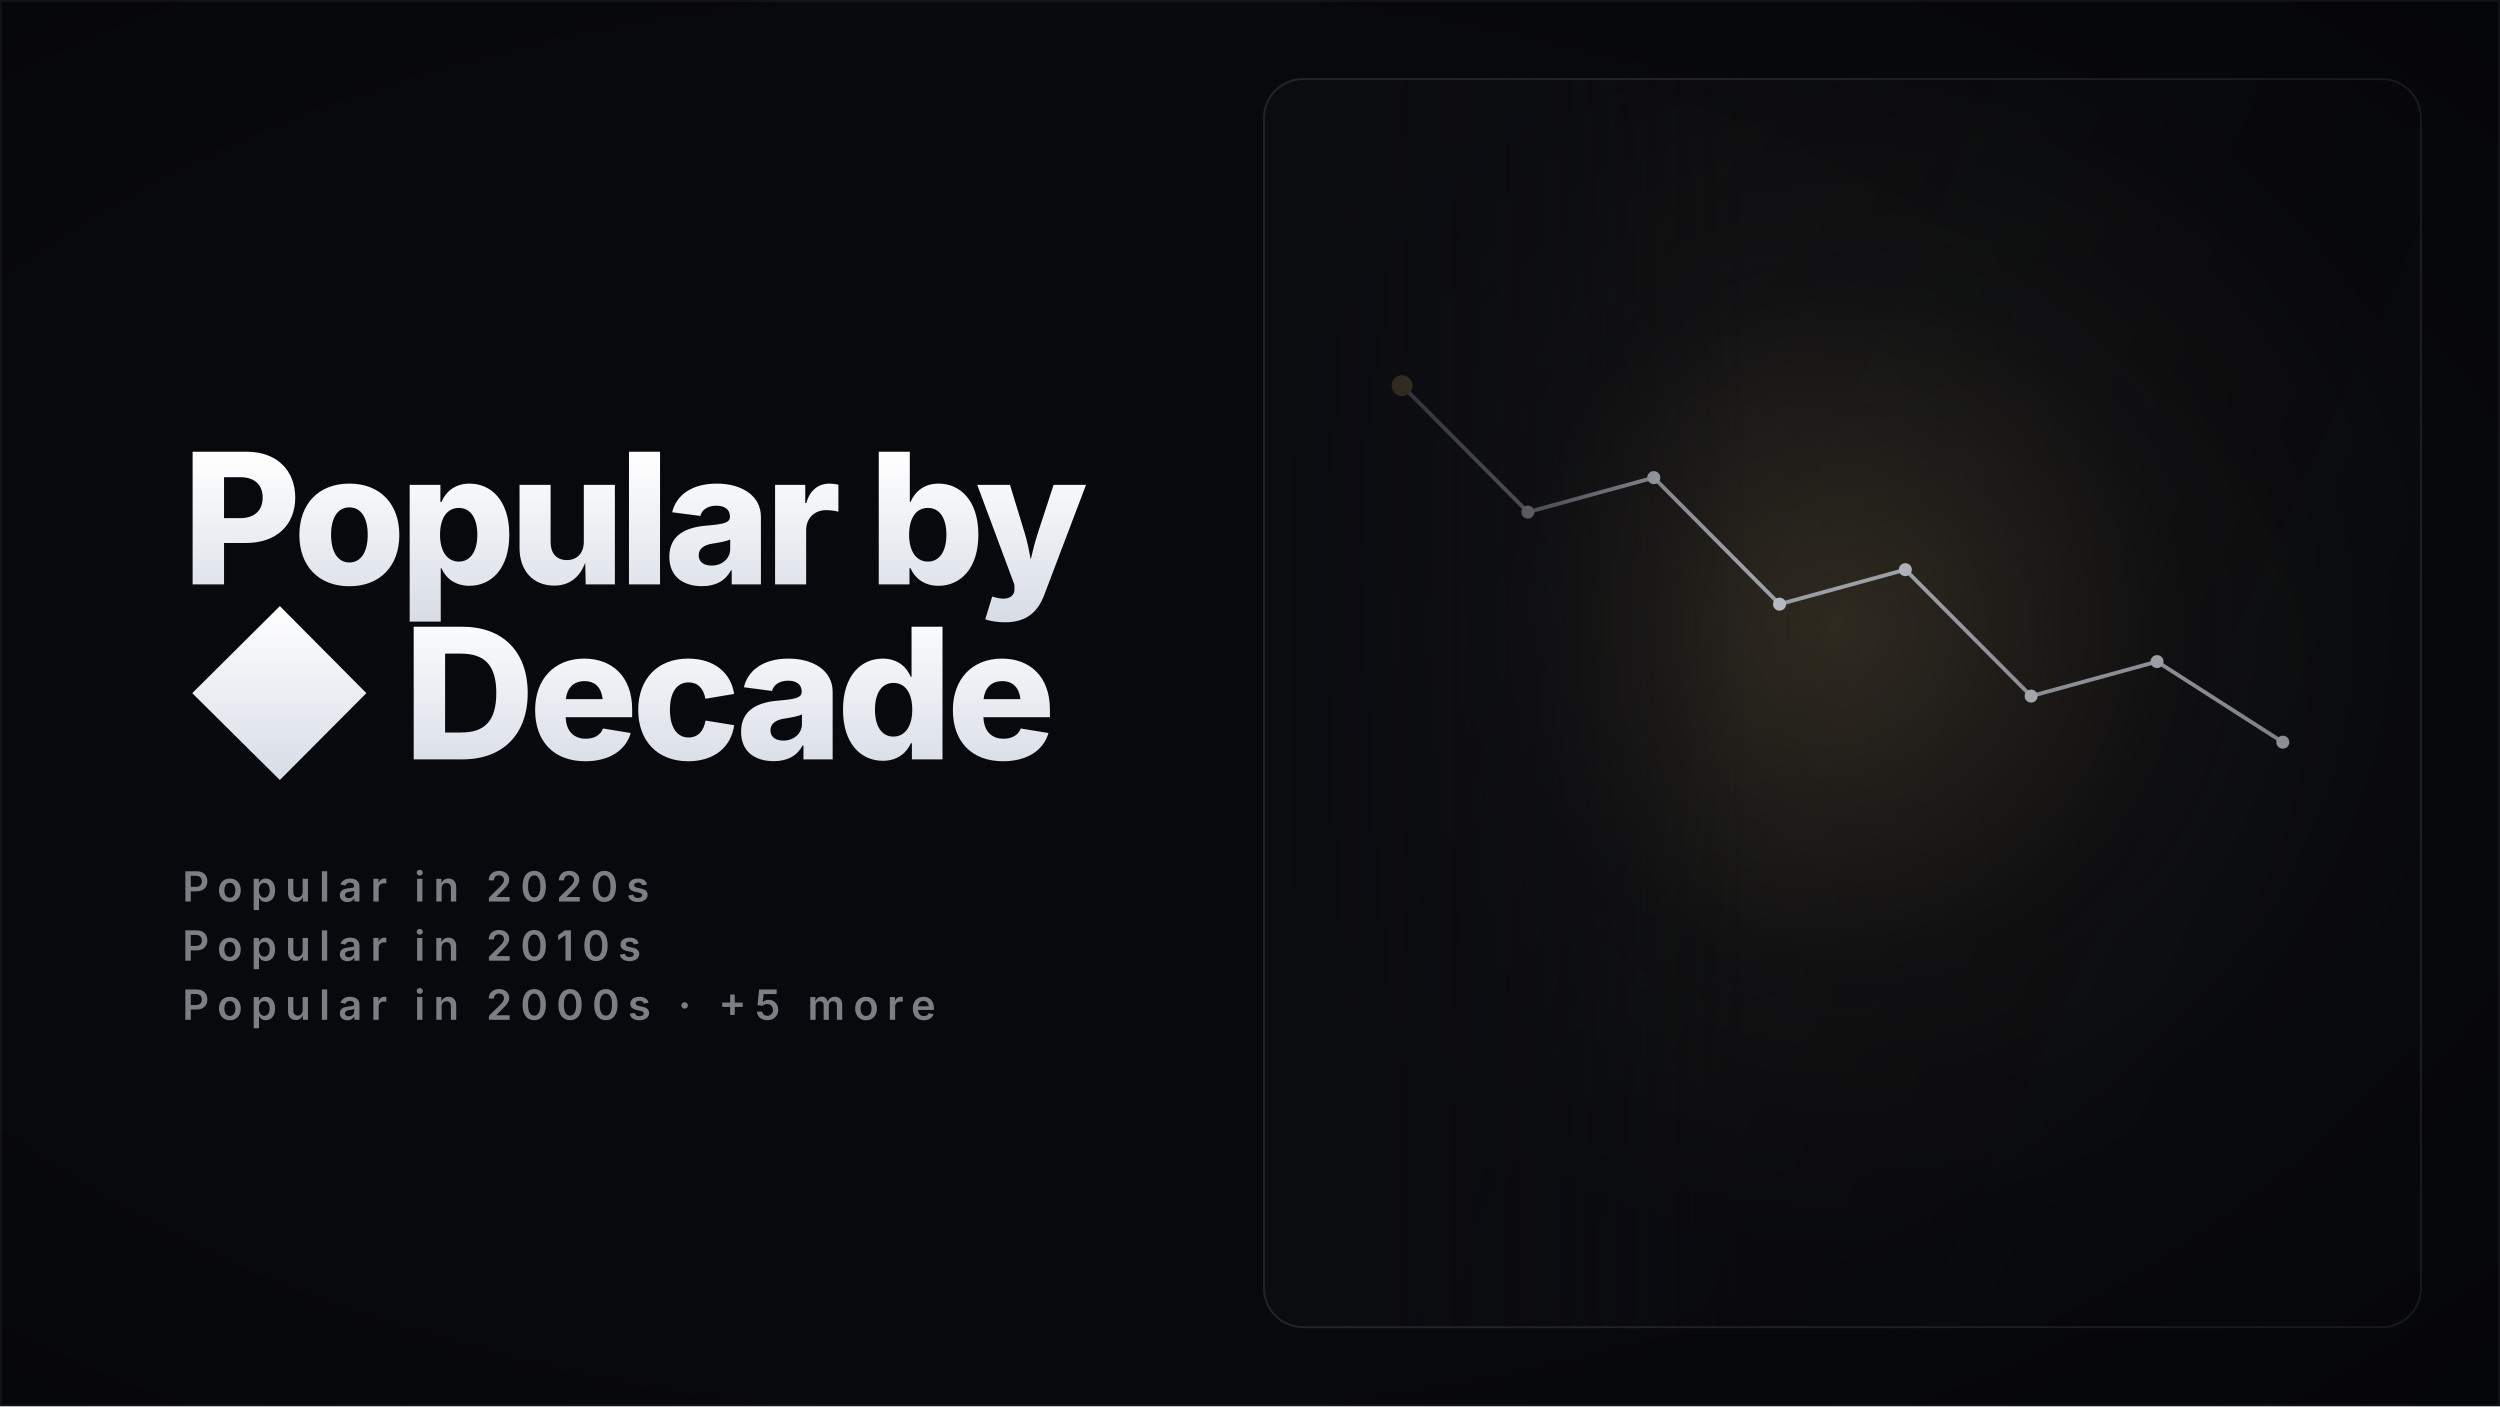
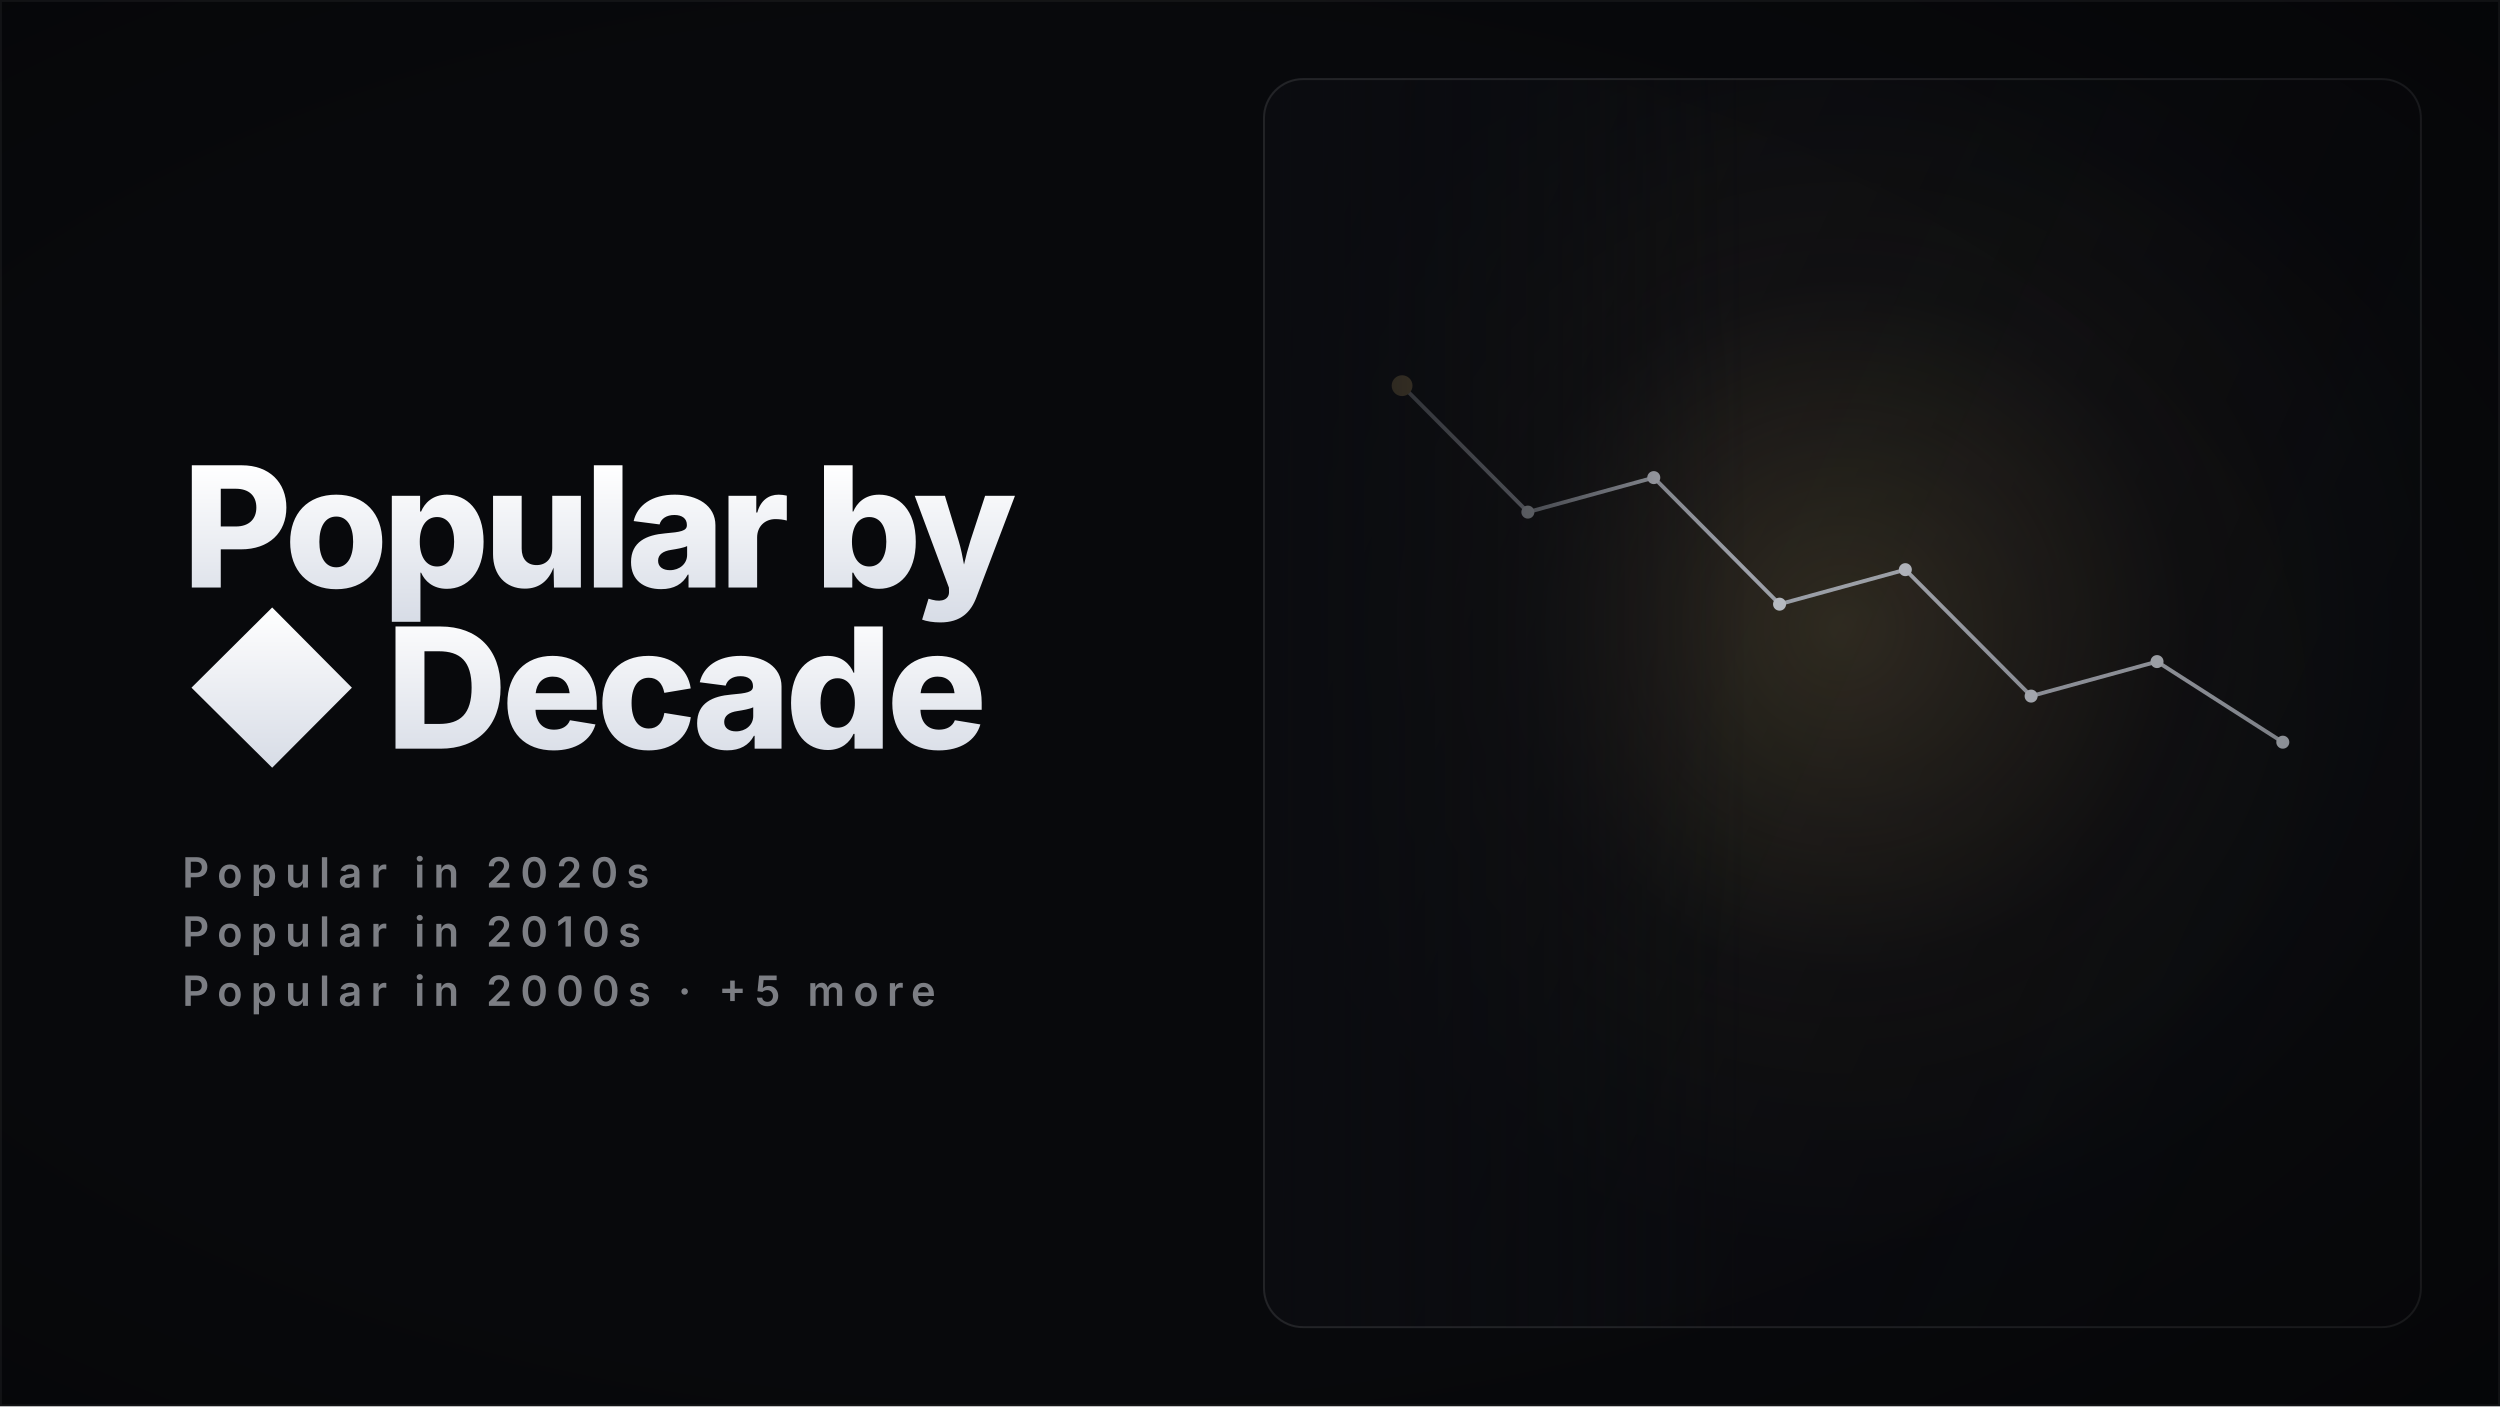
<svg xmlns="http://www.w3.org/2000/svg" width="1920" height="1080" viewBox="0 0 1920 1080" role="img" aria-label="Popular by ◆ Decade — shows collection cover" shape-rendering="geometricPrecision" text-rendering="geometricPrecision">
  <defs>
    <linearGradient id="titleFill" x1="0" y1="0" x2="0" y2="1">
      <stop offset="0" stop-color="#FFFFFF" />
      <stop offset="1" stop-color="#D7DCE6" />
    </linearGradient>
    <linearGradient id="feather" x1="0" y1="0" x2="1" y2="0">
      <stop offset="0" stop-color="#0B0C10" stop-opacity="1" />
      <stop offset="0.6" stop-color="#0B0C10" stop-opacity="0.55" />
      <stop offset="1" stop-color="#0B0C10" stop-opacity="0" />
    </linearGradient>
    <linearGradient id="panelShade" x1="0" y1="0" x2="1" y2="0.5">
      <stop offset="0" stop-color="rgba(6,7,10,0)" />
      <stop offset="1" stop-color="rgba(6,7,10,0.42)" />
    </linearGradient>
    <radialGradient id="vignette" cx="0.42" cy="0.5" r="0.85">
      <stop offset="0.55" stop-color="rgba(0,0,0,0)" />
      <stop offset="1" stop-color="rgba(0,0,0,0.45)" />
    </radialGradient>
    <clipPath id="cardClip">
      <rect x="970" y="60" width="890" height="960" rx="30" />
    </clipPath>
    <linearGradient id="ivoryS" x1="0" y1="0" x2="1" y2="1">
      <stop offset="0" stop-color="#FFFFFF" />
      <stop offset="1" stop-color="#9AA2B4" />
    </linearGradient>
    <radialGradient id="glow" cx="0.5" cy="0.5" r="0.5">
      <stop offset="0" stop-color="#C8A96A" stop-opacity="0.26" />
      <stop offset="0.55" stop-color="#C8A96A" stop-opacity="0.05" />
      <stop offset="1" stop-color="#C8A96A" stop-opacity="0" />
    </radialGradient>
    <linearGradient id="beamG" x1="0" y1="0" x2="0" y2="1">
      <stop offset="0" stop-color="#FFFFFF" stop-opacity="0.34" />
      <stop offset="1" stop-color="#FFFFFF" stop-opacity="0" />
    </linearGradient>
    <linearGradient id="barG" x1="0" y1="1" x2="0" y2="0">
      <stop offset="0" stop-color="#3A3F4D" />
      <stop offset="0.6" stop-color="#C9CEDB" />
      <stop offset="1" stop-color="#FFFFFF" />
    </linearGradient>
    <linearGradient id="colG" x1="0" y1="1" x2="0" y2="0">
      <stop offset="0" stop-color="#4A5060" stop-opacity="0.85" />
      <stop offset="1" stop-color="#E8ECF4" />
    </linearGradient>
    <radialGradient id="disc" cx="0.38" cy="0.34" r="0.75">
      <stop offset="0" stop-color="#FFFFFF" stop-opacity="0.9" />
      <stop offset="1" stop-color="#C8A96A" stop-opacity="0.12" />
    </radialGradient>
    <style>
      .glow { animation: glowPulse 11s ease-in-out infinite; }
      @keyframes glowPulse { 0%,100% { opacity: 0.68; } 50% { opacity: 1; } }
      @media (prefers-reduced-motion: reduce) { .glow { animation: none; } }
    </style>
  </defs>
  <rect x="0" y="0" width="1920" height="1080" fill="#08090C" />
  <rect x="970" y="60" width="890" height="960" rx="30" fill="#0B0C10" />
  <g clip-path="url(#cardClip)">
    <g transform="translate(2830 0) scale(-1 1)">
      <circle cx="1415" cy="482.4" r="480" fill="url(#glow)" class="glow" />
      <line x1="1076.8" y1="693.6" x2="1753.2" y2="693.6" stroke="url(#ivoryS)" stroke-width="2" opacity="0.5" />
      <line x1="1076.8" y1="693.6" x2="1076.8" y2="711.6" stroke="url(#ivoryS)" stroke-width="3" opacity="0.4" />
      <line x1="1173.4" y1="693.6" x2="1173.4" y2="711.6" stroke="url(#ivoryS)" stroke-width="3" opacity="0.4" />
      <line x1="1270.1" y1="693.6" x2="1270.1" y2="711.6" stroke="url(#ivoryS)" stroke-width="3" opacity="0.4" />
      <line x1="1366.7" y1="693.6" x2="1366.7" y2="711.6" stroke="url(#ivoryS)" stroke-width="3" opacity="0.4" />
      <line x1="1463.3" y1="693.6" x2="1463.3" y2="711.6" stroke="url(#ivoryS)" stroke-width="3" opacity="0.4" />
      <line x1="1559.9" y1="693.6" x2="1559.9" y2="711.6" stroke="url(#ivoryS)" stroke-width="3" opacity="0.4" />
      <line x1="1656.6" y1="693.6" x2="1656.6" y2="711.6" stroke="url(#ivoryS)" stroke-width="3" opacity="0.4" />
      <line x1="1753.2" y1="693.6" x2="1753.2" y2="711.6" stroke="url(#ivoryS)" stroke-width="3" opacity="0.4" />
      <polyline points="1076.8,570 1173.4,508.1 1270.1,534.6 1366.7,437.5 1463.3,464 1559.9,366.8 1656.6,393.3 1753.2,296.2" fill="none" stroke="url(#ivoryS)" stroke-width="3" stroke-linejoin="round" />
      <circle cx="1076.8" cy="570" r="5" fill="#E7EBF3" />
      <circle cx="1173.4" cy="508.1" r="5" fill="#E7EBF3" />
      <circle cx="1270.1" cy="534.6" r="5" fill="#E7EBF3" />
      <circle cx="1366.7" cy="437.5" r="5" fill="#E7EBF3" />
      <circle cx="1463.3" cy="464" r="5" fill="#E7EBF3" />
      <circle cx="1559.9" cy="366.8" r="5" fill="#E7EBF3" />
      <circle cx="1656.6" cy="393.3" r="5" fill="#E7EBF3" />
      <circle cx="1753.2" cy="296.2" r="8" fill="#C8A96A" />
    </g>
    <rect x="970" y="60" width="890" height="960" fill="url(#panelShade)" />
    <rect x="970" y="60" width="373.8" height="960" fill="url(#feather)" />
  </g>
  <rect x="970.75" y="60.75" width="888.5" height="958.5" rx="30" fill="none" stroke="rgba(255,255,255,0.10)" stroke-width="1.5" />
  <rect x="0" y="0" width="1920" height="1080" fill="url(#vignette)" />
  <g>
-     <text x="140" y="448.8" font-family="Inter" font-size="140" font-weight="800" letter-spacing="-4.90" fill="url(#titleFill)">Popular by</text>
-     <text x="140" y="583.2" font-family="Inter" font-size="140" font-weight="800" letter-spacing="-4.90" fill="url(#titleFill)">◆ Decade</text>
-     <text x="140" y="692.4" font-family="Inter" font-size="32" font-weight="600" letter-spacing="6.40" fill="rgba(231,235,243,0.52)">Popular in 2020s</text>
-     <text x="140" y="737.8" font-family="Inter" font-size="32" font-weight="600" letter-spacing="6.40" fill="rgba(231,235,243,0.52)">Popular in 2010s</text>
-     <text x="140" y="783.2" font-family="Inter" font-size="32" font-weight="600" letter-spacing="6.40" fill="rgba(231,235,243,0.52)">Popular in 2000s  ·  +5 more</text>
+     <text x="140" y="451.2" font-family="Inter" font-size="129" font-weight="800" letter-spacing="-4.52" fill="url(#titleFill)">Popular by</text>
+     <text x="140" y="575" font-family="Inter" font-size="129" font-weight="800" letter-spacing="-4.52" fill="url(#titleFill)">◆ Decade</text>
+     <text x="140" y="681.6" font-family="Inter" font-size="32" font-weight="600" letter-spacing="6.40" fill="rgba(231,235,243,0.52)">Popular in 2020s</text>
+     <text x="140" y="727" font-family="Inter" font-size="32" font-weight="600" letter-spacing="6.40" fill="rgba(231,235,243,0.52)">Popular in 2010s</text>
+     <text x="140" y="772.5" font-family="Inter" font-size="32" font-weight="600" letter-spacing="6.40" fill="rgba(231,235,243,0.52)">Popular in 2000s  ·  +5 more</text>
  </g>
  <rect x="0.75" y="0.75" width="1918.5" height="1078.5" fill="none" stroke="rgba(255,255,255,0.05)" stroke-width="1.5" />
</svg>
